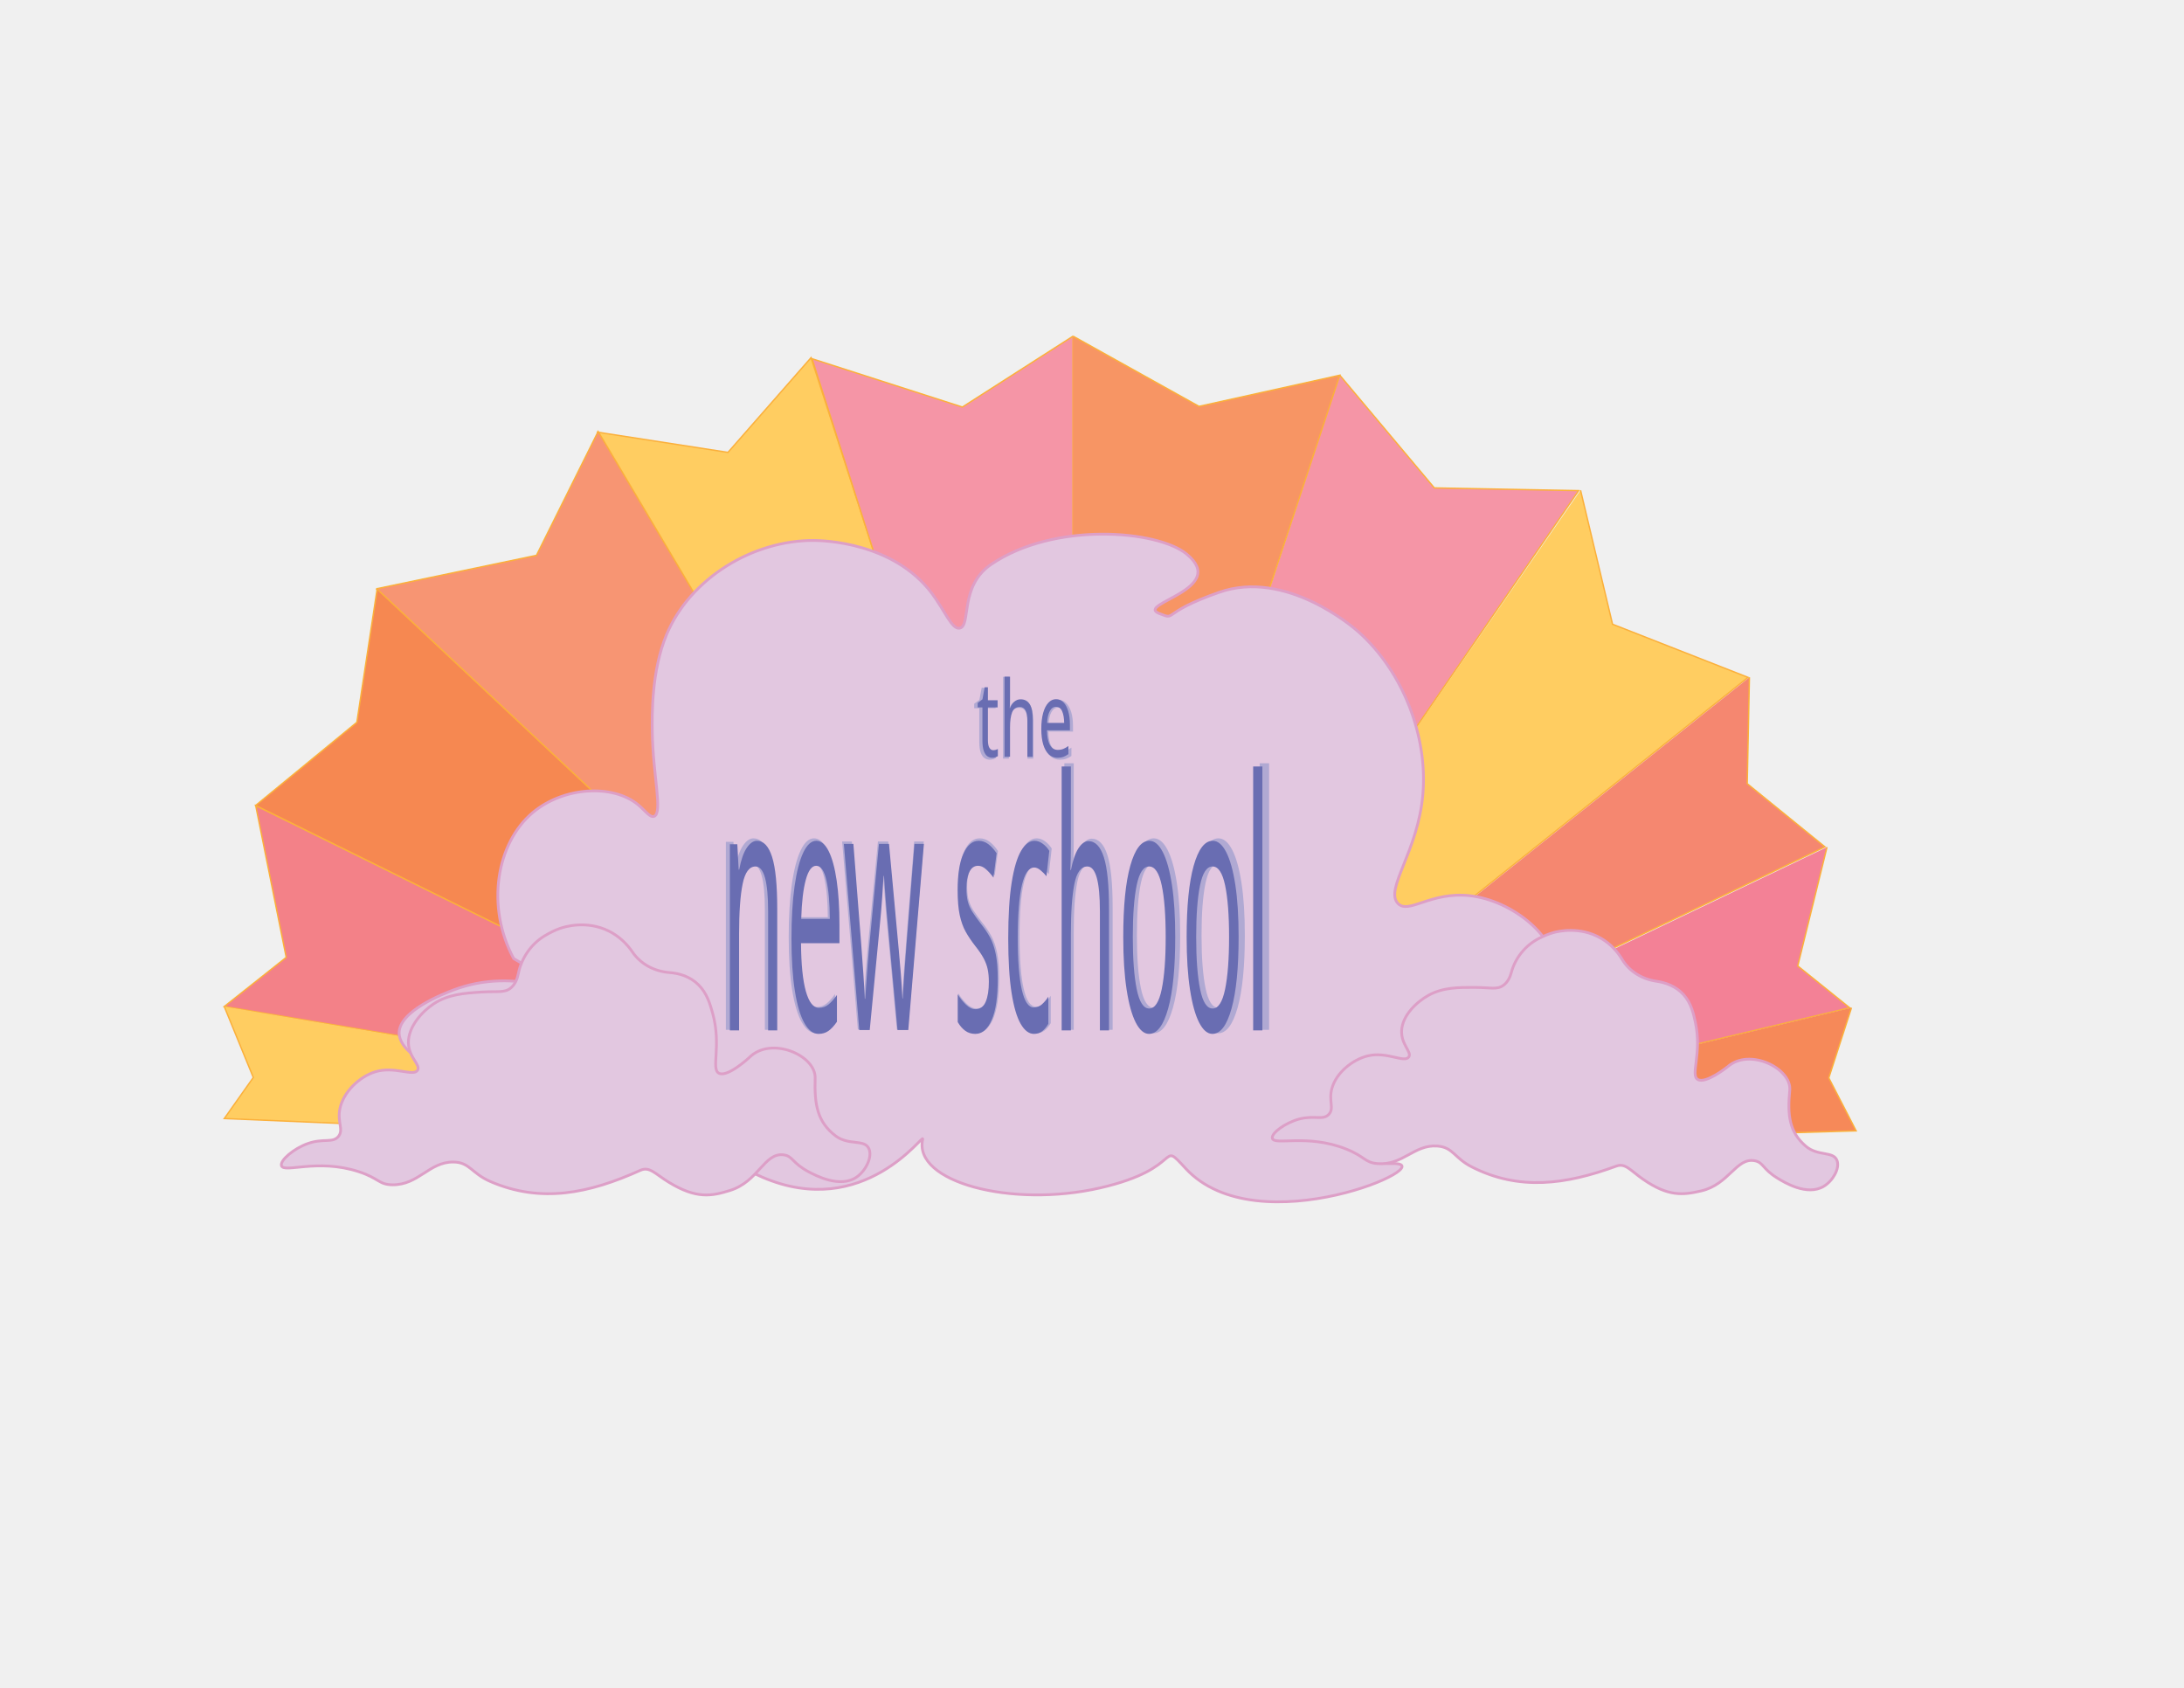
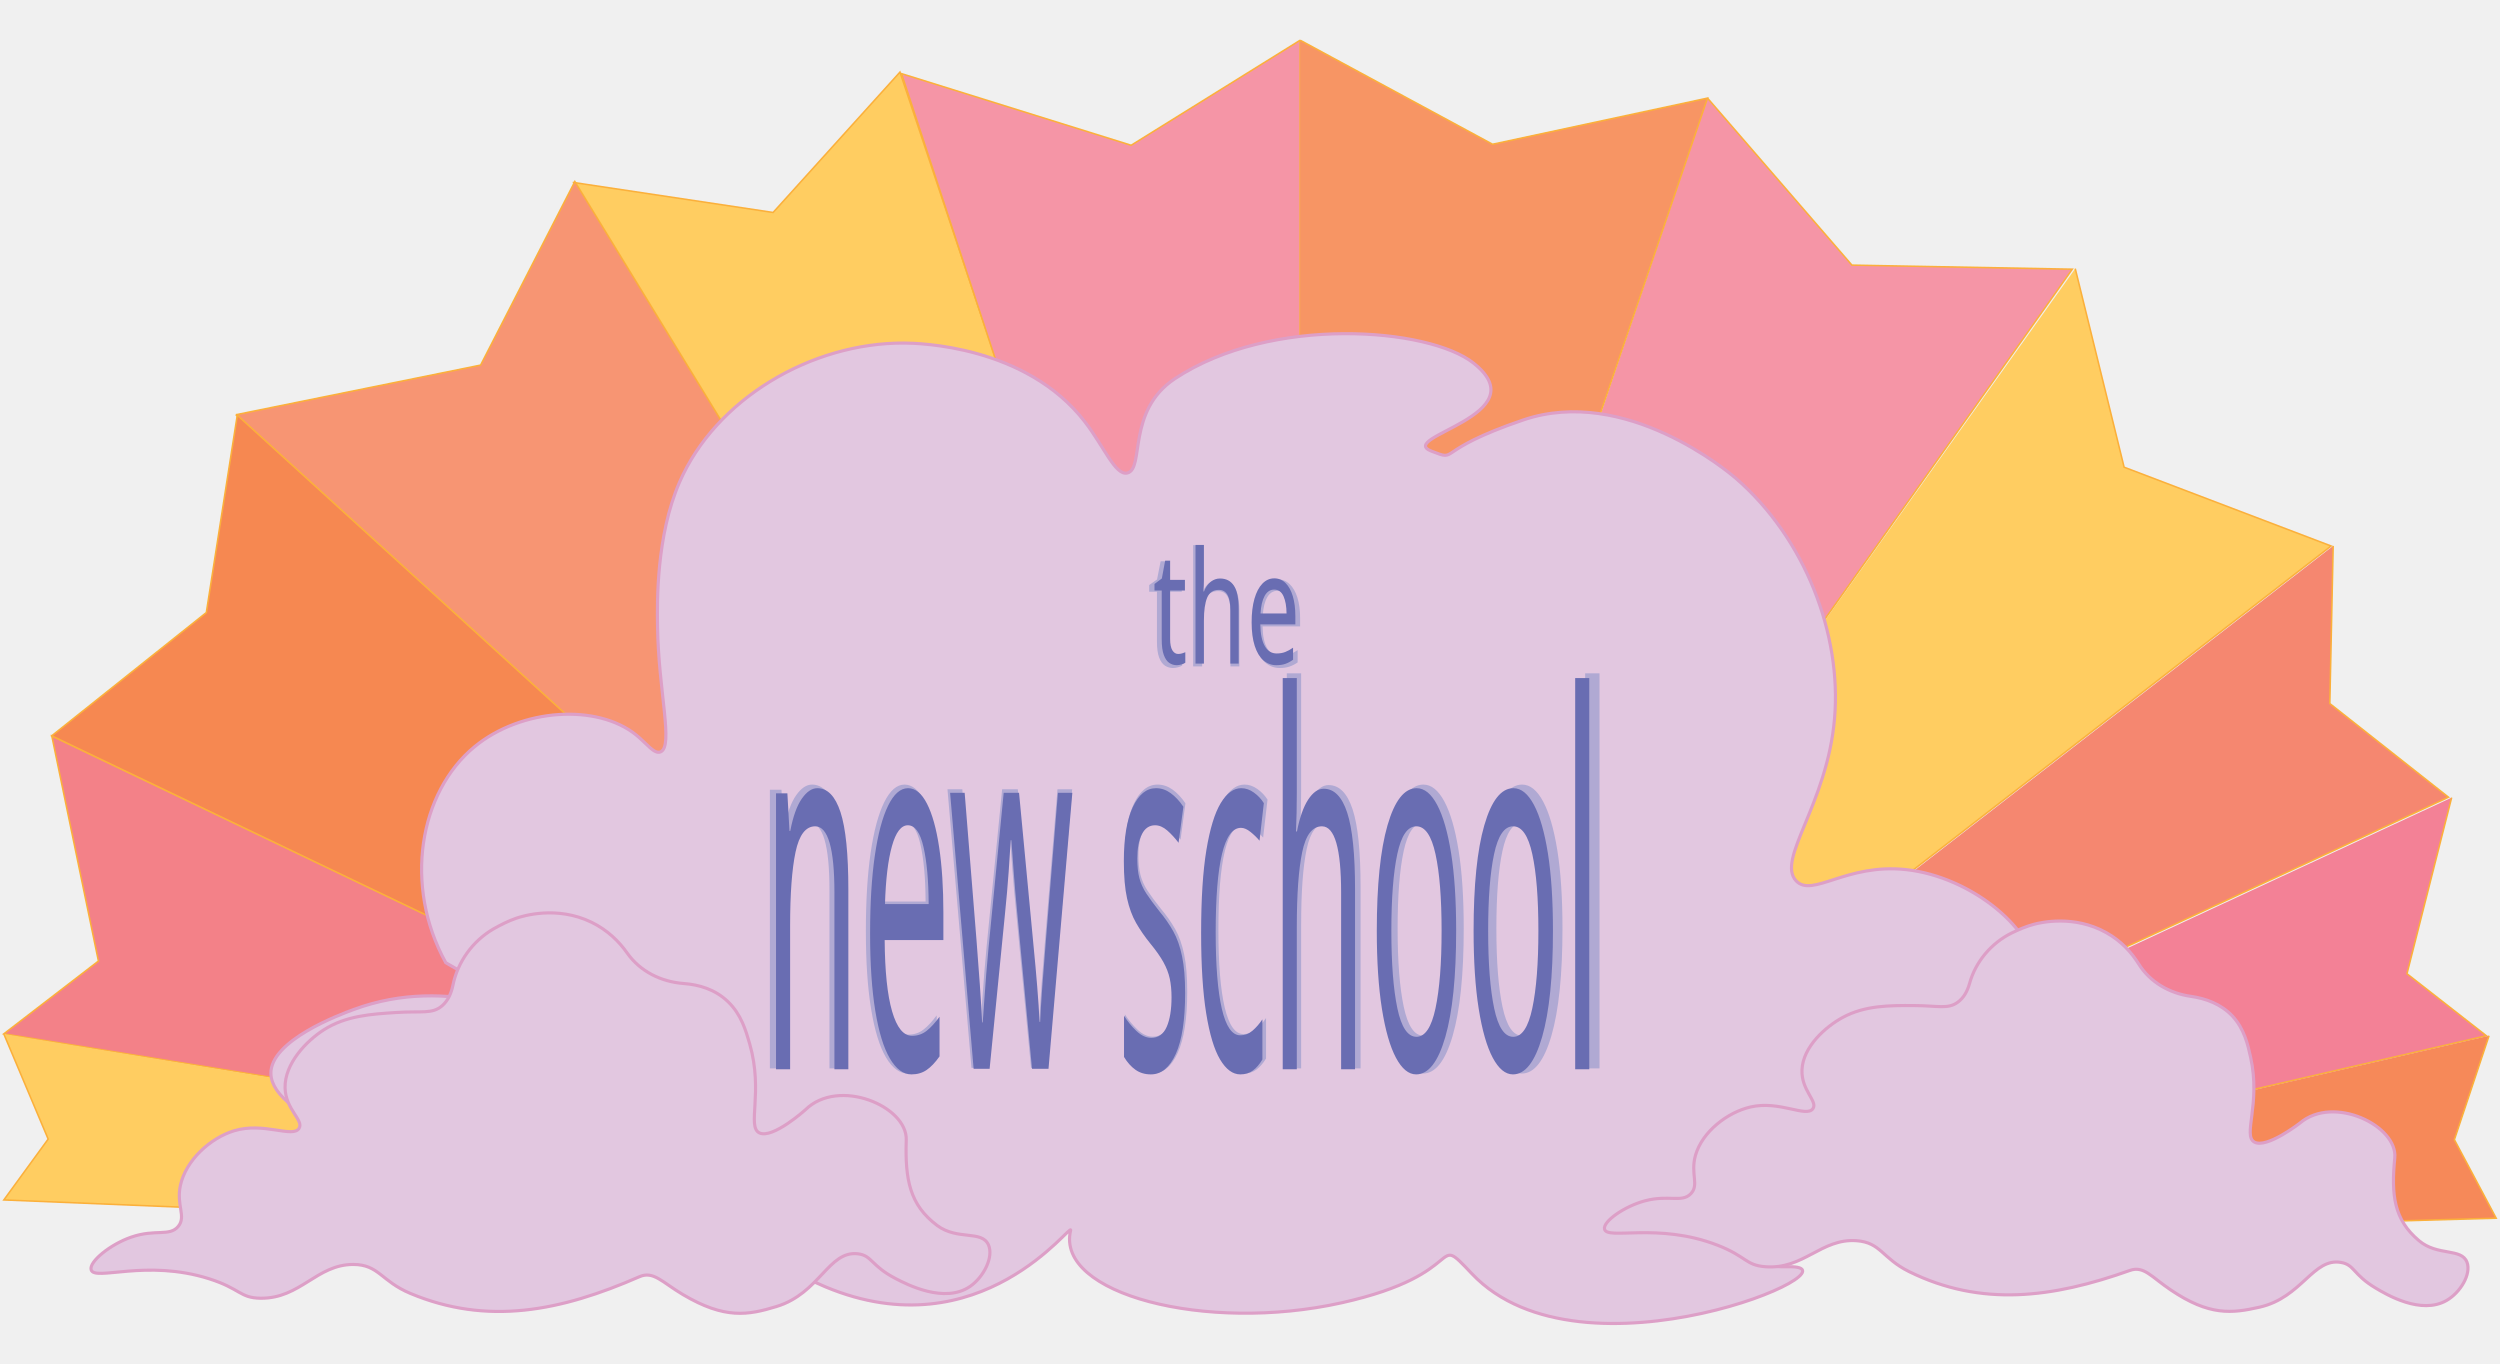
- <svg xmlns="http://www.w3.org/2000/svg" version="1.1" id="Layer_1" x="0px" y="0px" viewBox="0 0 792 612" style="enable-background:new 0 0 792 612;" xml:space="preserve">
+ <svg xmlns="http://www.w3.org/2000/svg" version="1.1" id="Layer_1" x="0px" y="0px" viewBox="0 0 792 432" style="enable-background:new 0 0 792 432;" xml:space="preserve">
  <style type="text/css">
	.st0{fill:#FFFFFF;stroke:#FBB03B;stroke-miterlimit:10;}
	.st1{fill:#FFCD61;stroke:#FBB03B;stroke-width:0.5;stroke-miterlimit:10;}
	.st2{fill:#F7A6AF;stroke:#FBB03B;stroke-miterlimit:10;}
	.st3{fill:#F595A6;stroke:#FBB03B;stroke-width:0.5;stroke-miterlimit:10;}
	.st4{fill:#F79573;stroke:#FBB03B;stroke-width:0.5;stroke-miterlimit:10;}
	.st5{fill:#F79564;stroke:#FBB03B;stroke-width:0.5;stroke-miterlimit:10;}
	.st6{fill:#F38188;stroke:#FBB03B;stroke-width:0.5;stroke-miterlimit:10;}
	.st7{fill:#F58770;stroke:#FBB03B;stroke-width:0.5;stroke-miterlimit:10;}
	.st8{fill:#F38196;stroke:#FBB03B;stroke-width:0.5;stroke-miterlimit:10;}
	.st9{fill:#F68851;stroke:#FBB03B;stroke-width:0.5;stroke-miterlimit:10;}
	.st10{fill:#F68959;stroke:#FBB03B;stroke-width:0.5;stroke-miterlimit:10;}
	.st11{fill:#E2C7E0;stroke:#DD9FC7;stroke-miterlimit:10;}
	.st12{fill:#B0A9D3;}
	.st13{font-family:'Phosphate-Inline';}
- 	.st14{font-size:127.153px;}
- 	.st15{font-size:39.036px;}
+ 	.st14{font-size:164.674px;}
+ 	.st15{font-size:50.554px;}
	.st16{fill:#696DB2;}
- 	.st17{font-size:38.211px;}
- 	.st18{font-size:125.923px;}
+ 	.st17{font-size:49.486px;}
+ 	.st18{font-size:163.081px;}
</style>
  <g>
    <g id="Layer_1_1_">
-       <path class="st0" d="M644.74,414.22" />
-       <polyline class="st1" points="216.41,156.66 263.99,164.03 294.11,129.69 372.55,372.01 350.77,382.89   " />
-       <polyline class="st1" points="573.17,177.76 584.77,226.34 633.91,245.61 450.67,391.96 430.38,384.57   " />
-       <path class="st2" d="M253.62,227.09" />
-       <path class="st2" d="M429.28,183.76" />
-       <path class="st2" d="M414.52,358.72" />
-       <polyline class="st3" points="485.85,136.05 520.14,176.91 572.46,177.9 431.52,383.3 407.36,375.33   " />
-       <polyline class="st4" points="136.41,213.51 330.35,395.41 351.27,382.68 216.91,156.46 194.54,201.36 136.41,213.51   " />
-       <polyline class="st3" points="389.13,121.89 389.13,162.73 389.13,367.61 372.21,373.61 294.48,130.07 349,147.59 389.13,121.89       " />
-       <polyline class="st5" points="389.13,121.89 434.81,147.34 485.85,136.05 427.55,312.79 407.36,374.29 389.13,367.61     389.13,304.78   " />
-       <path class="st2" d="M451.51,414.82" />
-       <polygon class="st6" points="81.33,364.95 103.79,347.14 92.72,292.07 323.46,405.54   " />
-       <polyline class="st7" points="634.41,245.59 633.61,284.16 661.79,307.06 458.56,404.27 451.17,391.92   " />
-       <polyline class="st8" points="662.54,307.17 651.93,350.25 670.77,365.41 456.98,416.27 459.31,404.38   " />
-       <polyline class="st1" points="81.33,364.99 91.86,390.69 81.33,405.58 319.81,415.63 322.23,405.58   " />
-       <path class="st9" d="M324.86,390.03c0,0,0,0,8.34,10.24l-10.11,5.42L92.7,292.05l36.71-30.15l7.35-48.29l193.94,181.9" />
-       <polyline class="st10" points="457.61,416.27 673.11,410.04 663.19,390.84 671.42,365.41   " />
-       <path class="st0" d="M111.72,392.04" />
-       <path class="st2" d="M437.98,388.24" />
-       <path class="st2" d="M304.31,394.08" />
-       <path class="st2" d="M444.34,391.96" />
+       <path class="st0" d="M752.94,391.33" />
+       <polyline class="st1" points="181.44,57.77 244.92,67.31 285.11,22.84 389.77,336.66 360.71,350.75   " />
+       <polyline class="st1" points="657.44,85.1 672.92,148.01 738.49,172.97 494,362.5 466.93,352.93   " />
+       <path class="st2" d="M231.09,148.98" />
+       <path class="st2" d="M465.46,92.87" />
+       <path class="st2" d="M445.77,319.45" />
+       <polyline class="st3" points="540.94,31.08 586.69,83.99 656.5,85.28 468.45,351.29 436.21,340.96   " />
+       <polyline class="st4" points="74.7,131.39 333.46,366.97 361.38,350.48 182.11,57.51 152.26,115.66 74.7,131.39   " />
+       <polyline class="st3" points="411.89,12.74 411.89,65.63 411.89,330.97 389.32,338.74 285.61,23.33 358.35,46.02 411.89,12.74       " />
+       <polyline class="st5" points="411.89,12.74 472.84,45.7 540.94,31.08 463.15,259.97 436.21,339.62 411.89,330.97 411.89,249.6       " />
+       <path class="st2" d="M495.12,392.11" />
+       <polygon class="st6" points="1.21,327.52 31.18,304.46 16.41,233.14 324.27,380.09   " />
+       <polyline class="st7" points="739.15,172.94 738.09,222.89 775.68,252.55 504.53,378.44 494.67,362.45   " />
+       <polyline class="st8" points="776.68,252.69 762.53,308.48 787.67,328.12 502.42,393.98 505.53,378.59   " />
+       <polyline class="st1" points="1.21,327.57 15.26,360.86 1.21,380.14 319.4,393.16 322.63,380.14   " />
+       <path class="st9" d="M326.14,360c0,0,0,0,11.13,13.26l-13.49,7.02L16.38,233.11l48.98-39.05l9.81-62.54L333.93,367.1" />
+       <polyline class="st10" points="503.26,393.98 790.79,385.92 777.55,361.05 788.53,328.12   " />
+       <path class="st0" d="M41.76,362.6" />
+       <path class="st2" d="M477.07,357.68" />
+       <path class="st2" d="M298.72,365.25" />
+       <path class="st2" d="M485.55,362.5" />
    </g>
    <g id="Layer_2_1_">
-       <path class="st11" d="M214.75,364.49c-9.49-5.65-18.99-11.29-28.48-16.94c-10.11-18.87-6.27-41.71,6.81-52.82    c11.13-9.45,29.17-10.61,38.44-2.84c2.49,2.1,4.24,4.73,5.73,4.09c3.15-1.35-0.5-14.87-0.71-30.71    c-0.09-6.06-0.3-22.13,5.21-35.23c8.58-20.39,31.29-34.2,53.39-34.07c3.31,0.02,28.8,0.56,42.83,19.23    c4.58,6.1,7.24,13.23,10.09,12.56c4.19-0.98-0.24-15.2,11.34-23.09c22.88-15.59,60.29-12.46,70.88-3.8    c15.62,12.77-18.67,18.1-9.96,21.55c6.74,2.68,0,0,21.76-7.64c24.29-8.53,48.88,12.83,50.5,14.28    c16.44,14.68,25.15,38.14,23.42,58.76c-1.73,20.99-13.89,34.47-9.12,39.7c3.85,4.21,11.88-4.3,26.02-2.76    c15.86,1.74,31.4,15.28,30.71,25.68c-0.61,8.91-12.9,12.31-11.63,17.81c0.99,4.32,9.01,4.09,22.26,8.3    c12.62,4.01,26.82,8.51,28.48,16.94c1.69,8.45-9.1,21.41-21.5,24.6c-15.58,4.03-22.86-10.13-42.37-10.07    c-14.11,0.04-53.72,14.33-33.8,13.89c19.3-0.44-48.88,30.25-75.13,1.72c-9.9-10.75,0,0-30.99,7.1    c-32.26,7.39-67.94-2.22-64.31-17.71c0.61-2.62-21.2,29.75-58.24,13.79c-23.45-10.11-27.7-31.79-52.96-33.99    c-9.92-0.87-10.11,2.41-24.01,2.7c-26.02,0.56-54.32-10.28-54.67-20.78c-0.26-8.18,16.51-14.58,19.71-15.78    C187.22,350.31,208.33,360.94,214.75,364.49z" />
-       <text transform="matrix(0.3048 0 0 1 259.9277 373.3982)" class="st12 st13 st14">new school</text>
-       <path class="st11" d="M242.77,352.64c-5.38-0.42-10.35-2.95-13.44-7.47c-1.88-2.76-4.6-5.58-8.49-7.54    c-8.25-4.11-16.29-1.52-17.87-0.96c-1.86,0.66-3.72,1.62-5.47,2.66c-4.86,2.95-8.41,7.99-9.53,13.72    c-0.39,1.97-1.17,3.78-2.59,5.05c-2.33,2.06-4.8,1.22-10.87,1.62c-5.94,0.39-11.95,0.77-17.24,4.26    c-4.02,2.66-9.29,8.2-9.16,14.18c0.13,5.34,4.49,7.89,3.33,9.88c-1.47,2.49-8.36-1.6-15.41,0.6c-5.58,1.74-11.47,7.16-12.77,13.37    c-1.02,4.92,1.45,7.58-0.52,10.03c-2.05,2.55-5.42,0.58-11.11,2.6c-5.08,1.79-10.09,6.06-9.57,7.99    c0.78,2.91,13.03-2.7,28.05,2.22c7.37,2.41,7.26,4.69,12.19,4.75c9.49,0.1,13.29-8.28,22.02-8.26c6.05,0.02,6.57,4.07,13.53,7.08    c18.35,7.93,35.72,4.34,54.37-4.07c3.35-1.52,5.4,1.33,10.37,4.36c9.94,6.06,15.43,5.05,22.17,2.93    c10.31-3.22,12.36-13.72,19.34-12.91c3.39,0.39,3.09,2.91,9.01,6.08c2.61,1.39,11.58,6.21,17.65,1.91    c3.24-2.3,5.64-7.2,4.36-10.17c-1.58-3.67-7.35-1.02-12.19-4.75c-6.5-5.02-7.63-11.21-7.33-20.91    c0.26-8.28-16.08-15.36-23.94-7.39l0,0c0,0-7.76,7.2-10.91,5.67c-3.05-1.49,0.99-9.9-2.33-21.82c-0.91-3.24-2.01-7.18-5.14-10.28    C250.23,354.05,246.34,352.91,242.77,352.64z" />
-       <path class="st11" d="M600.68,355.79c-5.14-0.75-9.75-3.47-12.45-7.93c-1.64-2.72-4.08-5.59-7.69-7.66    c-7.67-4.42-15.54-2.49-17.09-2.08c-1.84,0.5-3.67,1.29-5.4,2.16c-4.84,2.47-8.56,7.02-9.98,12.33c-0.5,1.85-1.36,3.51-2.79,4.59    c-2.36,1.79-4.69,0.85-10.55,0.83c-5.73-0.02-11.52-0.04-16.79,2.91c-4.02,2.24-9.42,7.14-9.66,12.79    c-0.22,5.05,3.82,7.74,2.59,9.53c-1.56,2.26-7.93-2.06-14.8-0.42c-5.47,1.29-11.45,6.02-13.07,11.79    c-1.27,4.57,0.93,7.25-1.12,9.43c-2.12,2.28-5.25,0.21-10.83,1.72c-4.97,1.35-10.05,5.07-9.66,6.93    c0.56,2.78,12.68-1.7,26.77,3.92c6.94,2.76,6.68,4.92,11.41,5.29c9.1,0.73,13.27-6.98,21.63-6.37c5.81,0.42,6.07,4.28,12.55,7.58    c17.11,8.68,34.01,6.44,52.4-0.31c3.31-1.2,5.1,1.6,9.7,4.78c9.16,6.37,14.48,5.75,21.09,4.21c10.09-2.37,12.71-12.15,19.34-10.94    c3.24,0.58,2.79,2.95,8.28,6.31c2.42,1.49,10.74,6.62,16.81,2.97c3.26-1.95,5.86-6.44,4.82-9.32c-1.3-3.57-6.98-1.43-11.41-5.29    c-5.94-5.15-6.61-11.09-5.75-20.22c0.76-7.81-14.48-15.55-22.52-8.53l0,0c0,0-7.89,6.31-10.8,4.65    c-2.85-1.62,1.56-9.28-0.91-20.76c-0.67-3.11-1.49-6.91-4.3-10.05C607.76,357.62,604.09,356.29,600.68,355.79z" />
-       <text transform="matrix(0.622 0 0 1 352.8911 275.0739)" class="st12 st13 st15">the</text>
-       <text transform="matrix(0.5931 0 0 1 354.1763 274.3874)" class="st16 st13 st17">the</text>
-       <text transform="matrix(0.3017 0 0 1 261.4512 373.615)" class="st16 st13 st18">new school</text>
+       <path class="st11" d="M179.23,326.93c-12.66-7.32-25.34-14.62-38-21.94c-13.49-24.44-8.37-54.02,9.09-68.41    c14.85-12.24,38.92-13.74,51.29-3.68c3.32,2.72,5.66,6.13,7.65,5.3c4.2-1.75-0.67-19.26-0.95-39.77    c-0.12-7.85-0.4-28.66,6.95-45.63c11.45-26.41,41.75-44.29,71.24-44.12c4.42,0.03,38.43,0.73,57.15,24.9    c6.11,7.9,9.66,17.13,13.46,16.27c5.59-1.27-0.32-19.69,15.13-29.9c30.53-20.19,80.44-16.14,94.57-4.92    c20.84,16.54-24.91,23.44-13.29,27.91c8.99,3.47,0,0,29.03-9.89c32.41-11.05,65.22,16.62,67.38,18.49    c21.93,19.01,33.56,49.39,31.25,76.1c-2.31,27.18-18.53,44.64-12.17,51.41c5.14,5.45,15.85-5.57,34.72-3.57    c21.16,2.25,41.9,19.79,40.97,33.26c-0.81,11.54-17.21,15.94-15.52,23.07c1.32,5.59,12.02,5.3,29.7,10.75    c16.84,5.19,35.78,11.02,38,21.94c2.25,10.94-12.14,27.73-28.69,31.86c-20.79,5.22-30.5-13.12-56.53-13.04    c-18.83,0.05-71.68,18.56-45.1,17.99c25.75-0.57-65.22,39.18-100.24,2.23c-13.21-13.92,0,0-41.35,9.2    c-43.04,9.57-90.65-2.88-85.8-22.94c0.81-3.39-28.29,38.53-77.71,17.86c-31.29-13.09-36.96-41.17-70.66-44.02    c-13.24-1.13-13.49,3.12-32.04,3.5c-34.72,0.73-72.48-13.31-72.94-26.91c-0.35-10.59,22.03-18.88,26.3-20.44    C142.49,308.56,170.66,322.33,179.23,326.93z" />
+       <text transform="matrix(0.314 0 0 1 239.5042 338.4622)" class="st12 st13 st14">new school</text>
+       <path class="st11" d="M216.61,311.58c-7.18-0.54-13.81-3.82-17.93-9.67c-2.51-3.57-6.14-7.23-11.33-9.76    c-11.01-5.32-21.73-1.97-23.84-1.24c-2.48,0.85-4.96,2.1-7.3,3.44c-6.48,3.82-11.22,10.35-12.72,17.77    c-0.52,2.55-1.56,4.9-3.46,6.54c-3.11,2.67-6.4,1.58-14.5,2.1c-7.93,0.51-15.94,1-23,5.52c-5.36,3.44-12.4,10.62-12.22,18.36    c0.17,6.92,5.99,10.22,4.44,12.8c-1.96,3.22-11.15-2.07-20.56,0.78c-7.45,2.25-15.3,9.27-17.04,17.32    c-1.36,6.37,1.93,9.82-0.69,12.99c-2.74,3.3-7.23,0.75-14.82,3.37c-6.78,2.32-13.46,7.85-12.77,10.35    c1.04,3.77,17.39-3.5,37.43,2.88c9.83,3.12,9.69,6.07,16.26,6.15c12.66,0.13,17.73-10.72,29.38-10.7    c8.07,0.03,8.77,5.27,18.05,9.17c24.48,10.27,47.66,5.62,72.54-5.27c4.47-1.97,7.2,1.72,13.84,5.65    c13.26,7.85,20.59,6.54,29.58,3.79c13.76-4.17,16.49-17.77,25.8-16.72c4.52,0.51,4.12,3.77,12.02,7.87    c3.48,1.8,15.45,8.04,23.55,2.47c4.32-2.98,7.53-9.32,5.82-13.17c-2.11-4.75-9.81-1.32-16.26-6.15    c-8.67-6.5-10.18-14.52-9.78-27.08c0.35-10.72-21.45-19.89-31.94-9.57l0,0c0,0-10.35,9.32-14.56,7.34    c-4.07-1.93,1.32-12.82-3.11-28.26c-1.21-4.2-2.68-9.3-6.86-13.31C226.57,313.4,221.37,311.93,216.61,311.58z" />
+       <path class="st11" d="M694.15,315.66c-6.86-0.97-13.01-4.49-16.61-10.27c-2.19-3.52-5.44-7.24-10.26-9.92    c-10.23-5.72-20.73-3.22-22.8-2.69c-2.46,0.65-4.9,1.67-7.2,2.8c-6.46,3.2-11.42,9.09-13.32,15.97c-0.67,2.4-1.81,4.55-3.72,5.94    c-3.15,2.32-6.26,1.1-14.08,1.07c-7.65-0.03-15.37-0.05-22.4,3.77c-5.36,2.9-12.57,9.25-12.89,16.56    c-0.29,6.54,5.1,10.02,3.46,12.34c-2.08,2.93-10.58-2.67-19.75-0.54c-7.3,1.67-15.28,7.8-17.44,15.27    c-1.69,5.92,1.24,9.39-1.49,12.21c-2.83,2.95-7,0.27-14.45,2.23c-6.63,1.75-13.41,6.57-12.89,8.97c0.75,3.6,16.92-2.2,35.72,5.08    c9.26,3.57,8.91,6.37,15.22,6.85c12.14,0.95,17.71-9.04,28.86-8.25c7.75,0.54,8.1,5.54,16.74,9.82    c22.83,11.24,45.38,8.34,69.91-0.4c4.42-1.55,6.8,2.07,12.94,6.19c12.22,8.25,19.32,7.45,28.14,5.45    c13.46-3.07,16.96-15.74,25.8-14.17c4.32,0.75,3.72,3.82,11.05,8.17c3.23,1.93,14.33,8.57,22.43,3.85    c4.35-2.53,7.82-8.34,6.43-12.07c-1.73-4.62-9.31-1.85-15.22-6.85c-7.93-6.67-8.82-14.36-7.67-26.19    c1.01-10.11-19.32-20.14-30.05-11.05l0,0c0,0-10.53,8.17-14.41,6.02c-3.8-2.1,2.08-12.02-1.21-26.89    c-0.89-4.03-1.99-8.95-5.74-13.02C703.6,318.03,698.7,316.31,694.15,315.66z" />
+       <text transform="matrix(0.6408 0 0 1 363.5399 211.1243)" class="st12 st13 st15">the</text>
+       <text transform="matrix(0.611 0 0 1 365.2542 210.2361)" class="st16 st13 st17">the</text>
+       <text transform="matrix(0.3108 0 0 1 241.5369 338.7435)" class="st16 st13 st18">new school</text>
    </g>
  </g>
</svg>
